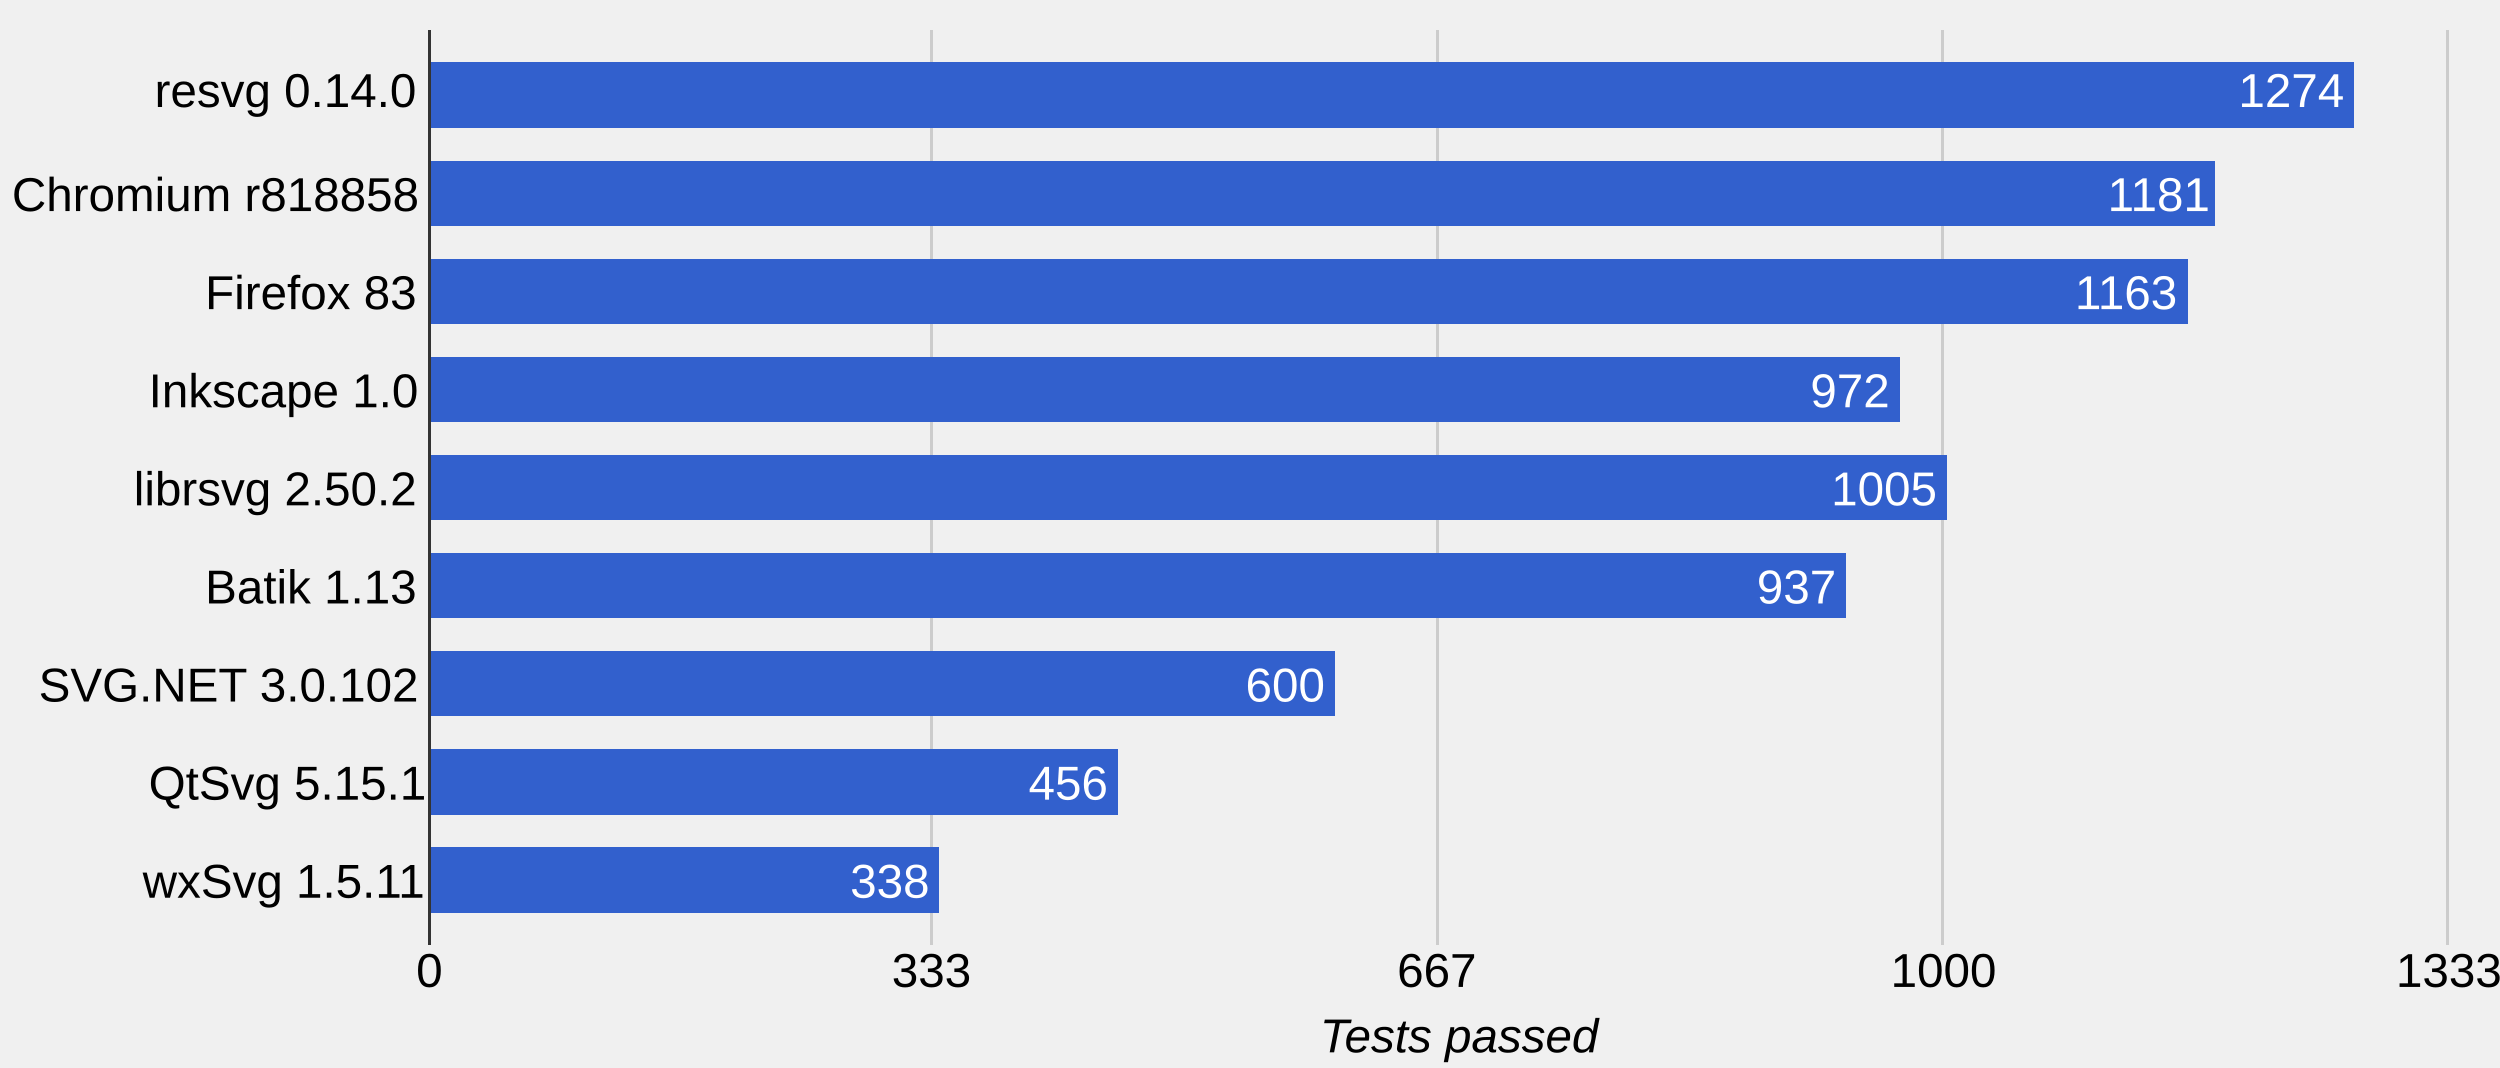
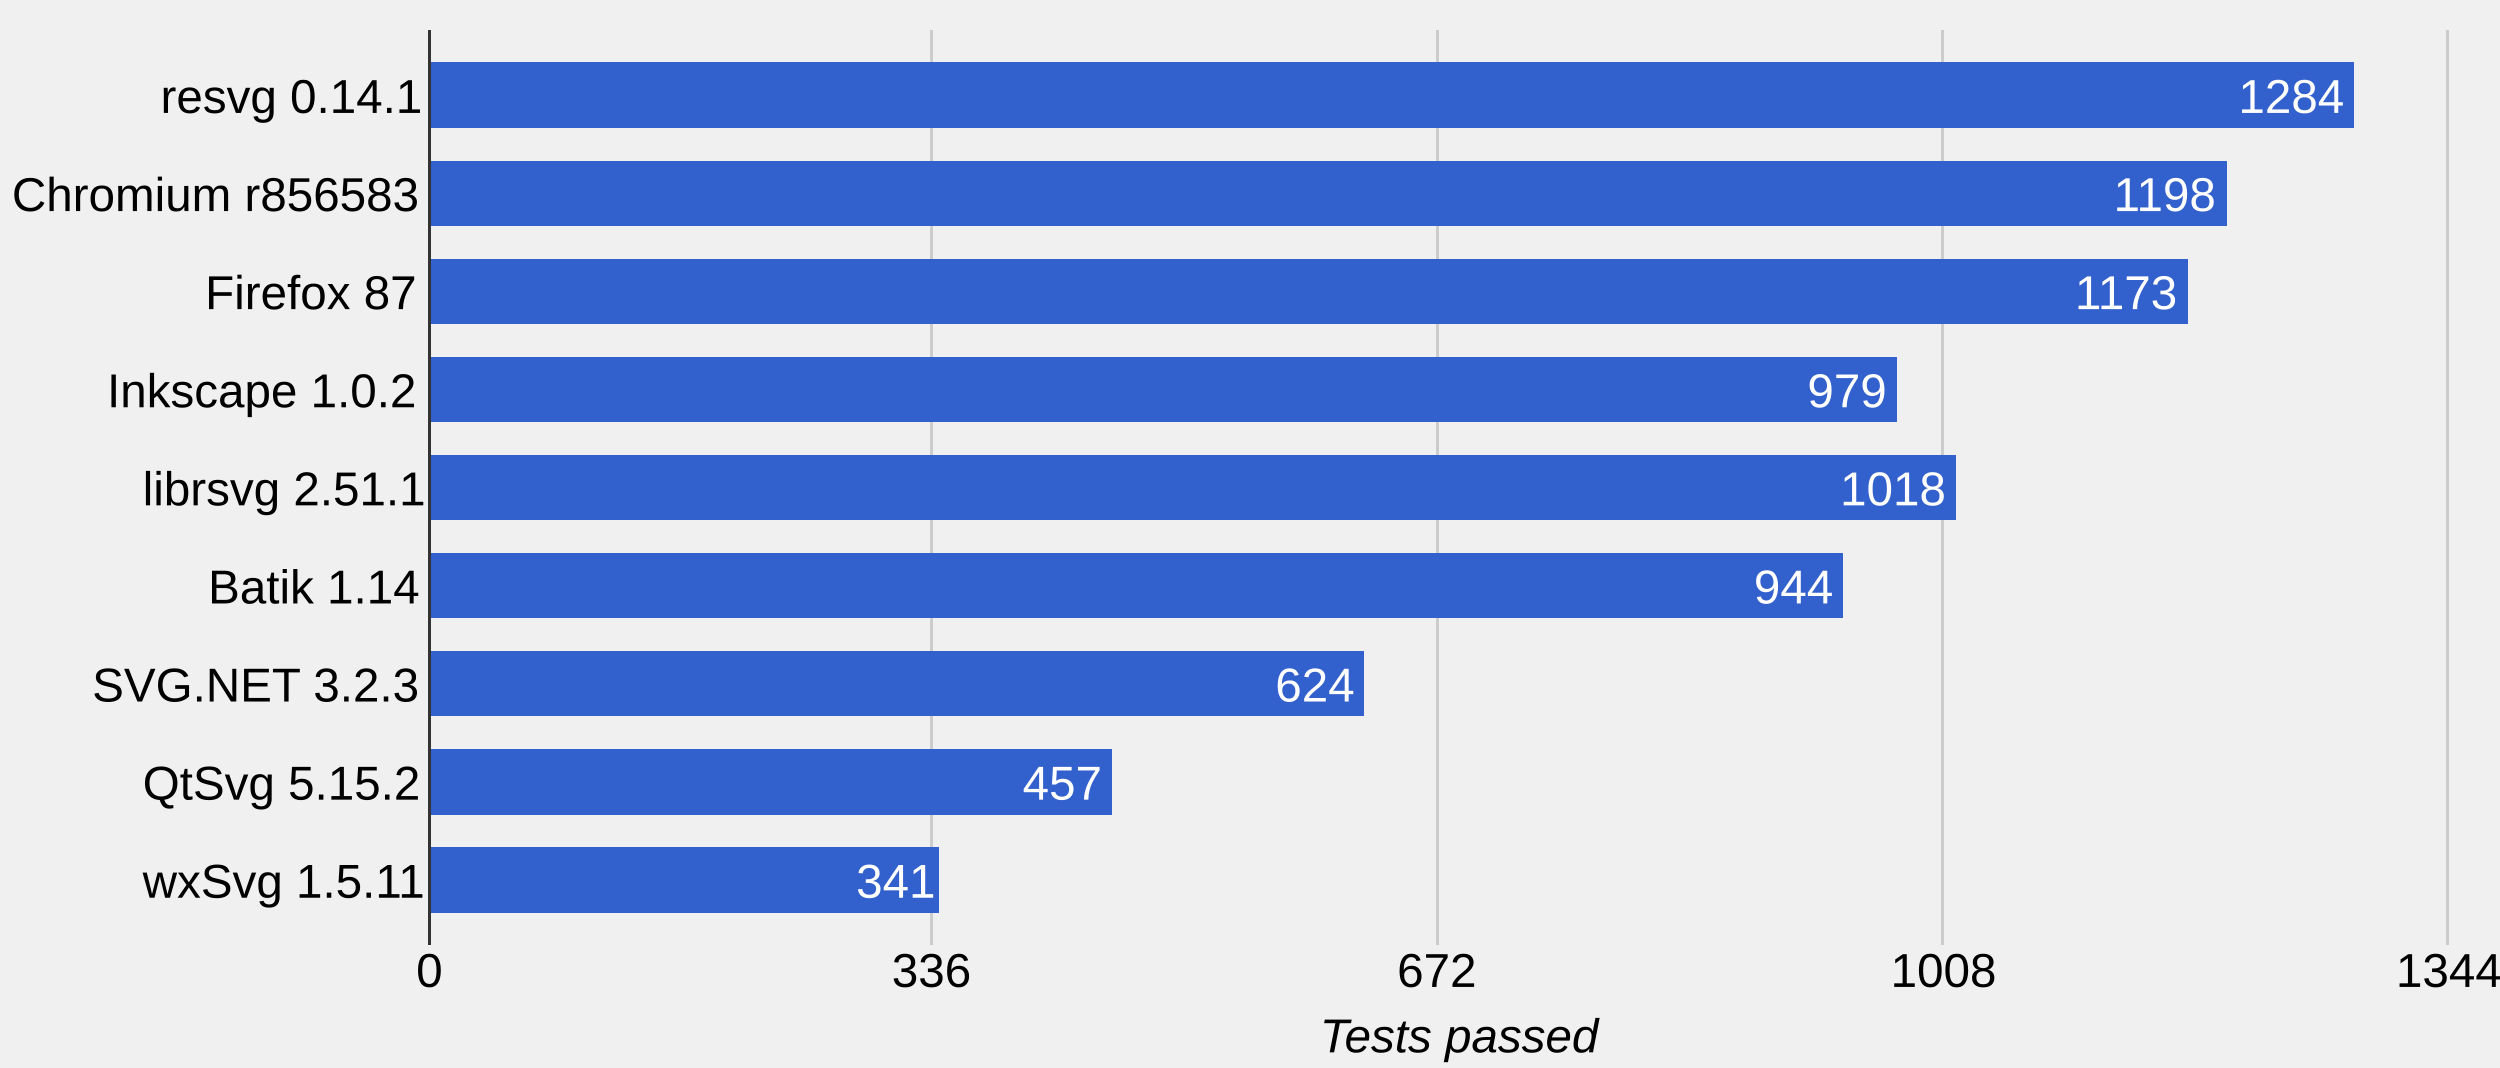
<svg xmlns="http://www.w3.org/2000/svg" height="359" shape-rendering="crispEdges" width="841">
-   <text font-family="Arial" font-size="16" x="52" y="36">resvg 0.14.0</text>
-   <text font-family="Arial" font-size="16" x="4" y="71">Chromium r818858</text>
-   <text font-family="Arial" font-size="16" x="69" y="104">Firefox 83</text>
-   <text font-family="Arial" font-size="16" x="50" y="137">Inkscape 1.0</text>
-   <text font-family="Arial" font-size="16" x="45" y="170">librsvg 2.50.2</text>
-   <text font-family="Arial" font-size="16" x="69" y="203">Batik 1.13</text>
-   <text font-family="Arial" font-size="16" x="13" y="236">SVG.NET 3.0.102</text>
-   <text font-family="Arial" font-size="16" x="50" y="269">QtSvg 5.15.1</text>
+   <text font-family="Arial" font-size="16" x="54" y="38">resvg 0.14.1</text>
+   <text font-family="Arial" font-size="16" x="4" y="71">Chromium r856583</text>
+   <text font-family="Arial" font-size="16" x="69" y="104">Firefox 87</text>
+   <text font-family="Arial" font-size="16" x="36" y="137">Inkscape 1.0.2</text>
+   <text font-family="Arial" font-size="16" x="48" y="170">librsvg 2.51.1</text>
+   <text font-family="Arial" font-size="16" x="70" y="203">Batik 1.14</text>
+   <text font-family="Arial" font-size="16" x="31" y="236">SVG.NET 3.2.3</text>
+   <text font-family="Arial" font-size="16" x="48" y="269">QtSvg 5.15.2</text>
  <text font-family="Arial" font-size="16" x="48" y="302">wxSvg 1.5.11</text>
  <rect fill="#ccc" height="308" width="1" x="144" y="10" />
  <text fill="#000" font-family="Arial" font-size="16" x="140" y="332">0</text>
  <rect fill="#ccc" height="308" width="1" x="313" y="10" />
-   <text fill="#000" font-family="Arial" font-size="16" x="300" y="332">333</text>
+   <text fill="#000" font-family="Arial" font-size="16" x="300" y="332">336</text>
  <rect fill="#ccc" height="308" width="1" x="483" y="10" />
-   <text fill="#000" font-family="Arial" font-size="16" x="470" y="332">667</text>
+   <text fill="#000" font-family="Arial" font-size="16" x="470" y="332">672</text>
  <rect fill="#ccc" height="308" width="1" x="653" y="10" />
-   <text fill="#000" font-family="Arial" font-size="16" x="636" y="332">1000</text>
+   <text fill="#000" font-family="Arial" font-size="16" x="636" y="332">1008</text>
  <rect fill="#ccc" height="308" width="1" x="823" y="10" />
-   <text fill="#000" font-family="Arial" font-size="16" x="806" y="332">1333</text>
+   <text fill="#000" font-family="Arial" font-size="16" x="806" y="332">1344</text>
  <rect fill="#3260cd" height="22" width="648" x="144" y="21" />
-   <text fill="#fff" font-family="Arial" font-size="16" x="753" y="36">1274</text>
-   <rect fill="#3260cd" height="22" width="601" x="144" y="54" />
-   <text fill="#fff" font-family="Arial" font-size="16" x="709" y="71">1181</text>
+   <text fill="#fff" font-family="Arial" font-size="16" x="753" y="38">1284</text>
+   <rect fill="#3260cd" height="22" width="605" x="144" y="54" />
+   <text fill="#fff" font-family="Arial" font-size="16" x="711" y="71">1198</text>
  <rect fill="#3260cd" height="22" width="592" x="144" y="87" />
-   <text fill="#fff" font-family="Arial" font-size="16" x="698" y="104">1163</text>
-   <rect fill="#3260cd" height="22" width="495" x="144" y="120" />
-   <text fill="#fff" font-family="Arial" font-size="16" x="609" y="137">972</text>
-   <rect fill="#3260cd" height="22" width="511" x="144" y="153" />
-   <text fill="#fff" font-family="Arial" font-size="16" x="616" y="170">1005</text>
-   <rect fill="#3260cd" height="22" width="477" x="144" y="186" />
-   <text fill="#fff" font-family="Arial" font-size="16" x="591" y="203">937</text>
-   <rect fill="#3260cd" height="22" width="305" x="144" y="219" />
-   <text fill="#fff" font-family="Arial" font-size="16" x="419" y="236">600</text>
-   <rect fill="#3260cd" height="22" width="232" x="144" y="252" />
-   <text fill="#fff" font-family="Arial" font-size="16" x="346" y="269">456</text>
+   <text fill="#fff" font-family="Arial" font-size="16" x="698" y="104">1173</text>
+   <rect fill="#3260cd" height="22" width="494" x="144" y="120" />
+   <text fill="#fff" font-family="Arial" font-size="16" x="608" y="137">979</text>
+   <rect fill="#3260cd" height="22" width="514" x="144" y="153" />
+   <text fill="#fff" font-family="Arial" font-size="16" x="619" y="170">1018</text>
+   <rect fill="#3260cd" height="22" width="476" x="144" y="186" />
+   <text fill="#fff" font-family="Arial" font-size="16" x="590" y="203">944</text>
+   <rect fill="#3260cd" height="22" width="315" x="144" y="219" />
+   <text fill="#fff" font-family="Arial" font-size="16" x="429" y="236">624</text>
+   <rect fill="#3260cd" height="22" width="230" x="144" y="252" />
+   <text fill="#fff" font-family="Arial" font-size="16" x="344" y="269">457</text>
  <rect fill="#3260cd" height="22" width="172" x="144" y="285" />
-   <text fill="#fff" font-family="Arial" font-size="16" x="286" y="302">338</text>
+   <text fill="#fff" font-family="Arial" font-size="16" x="288" y="302">341</text>
  <rect fill="#333" height="308" width="1" x="144" y="10" />
  <text font-family="Arial" font-size="16" font-style="italic" x="444" y="354">Tests passed</text>
</svg>
